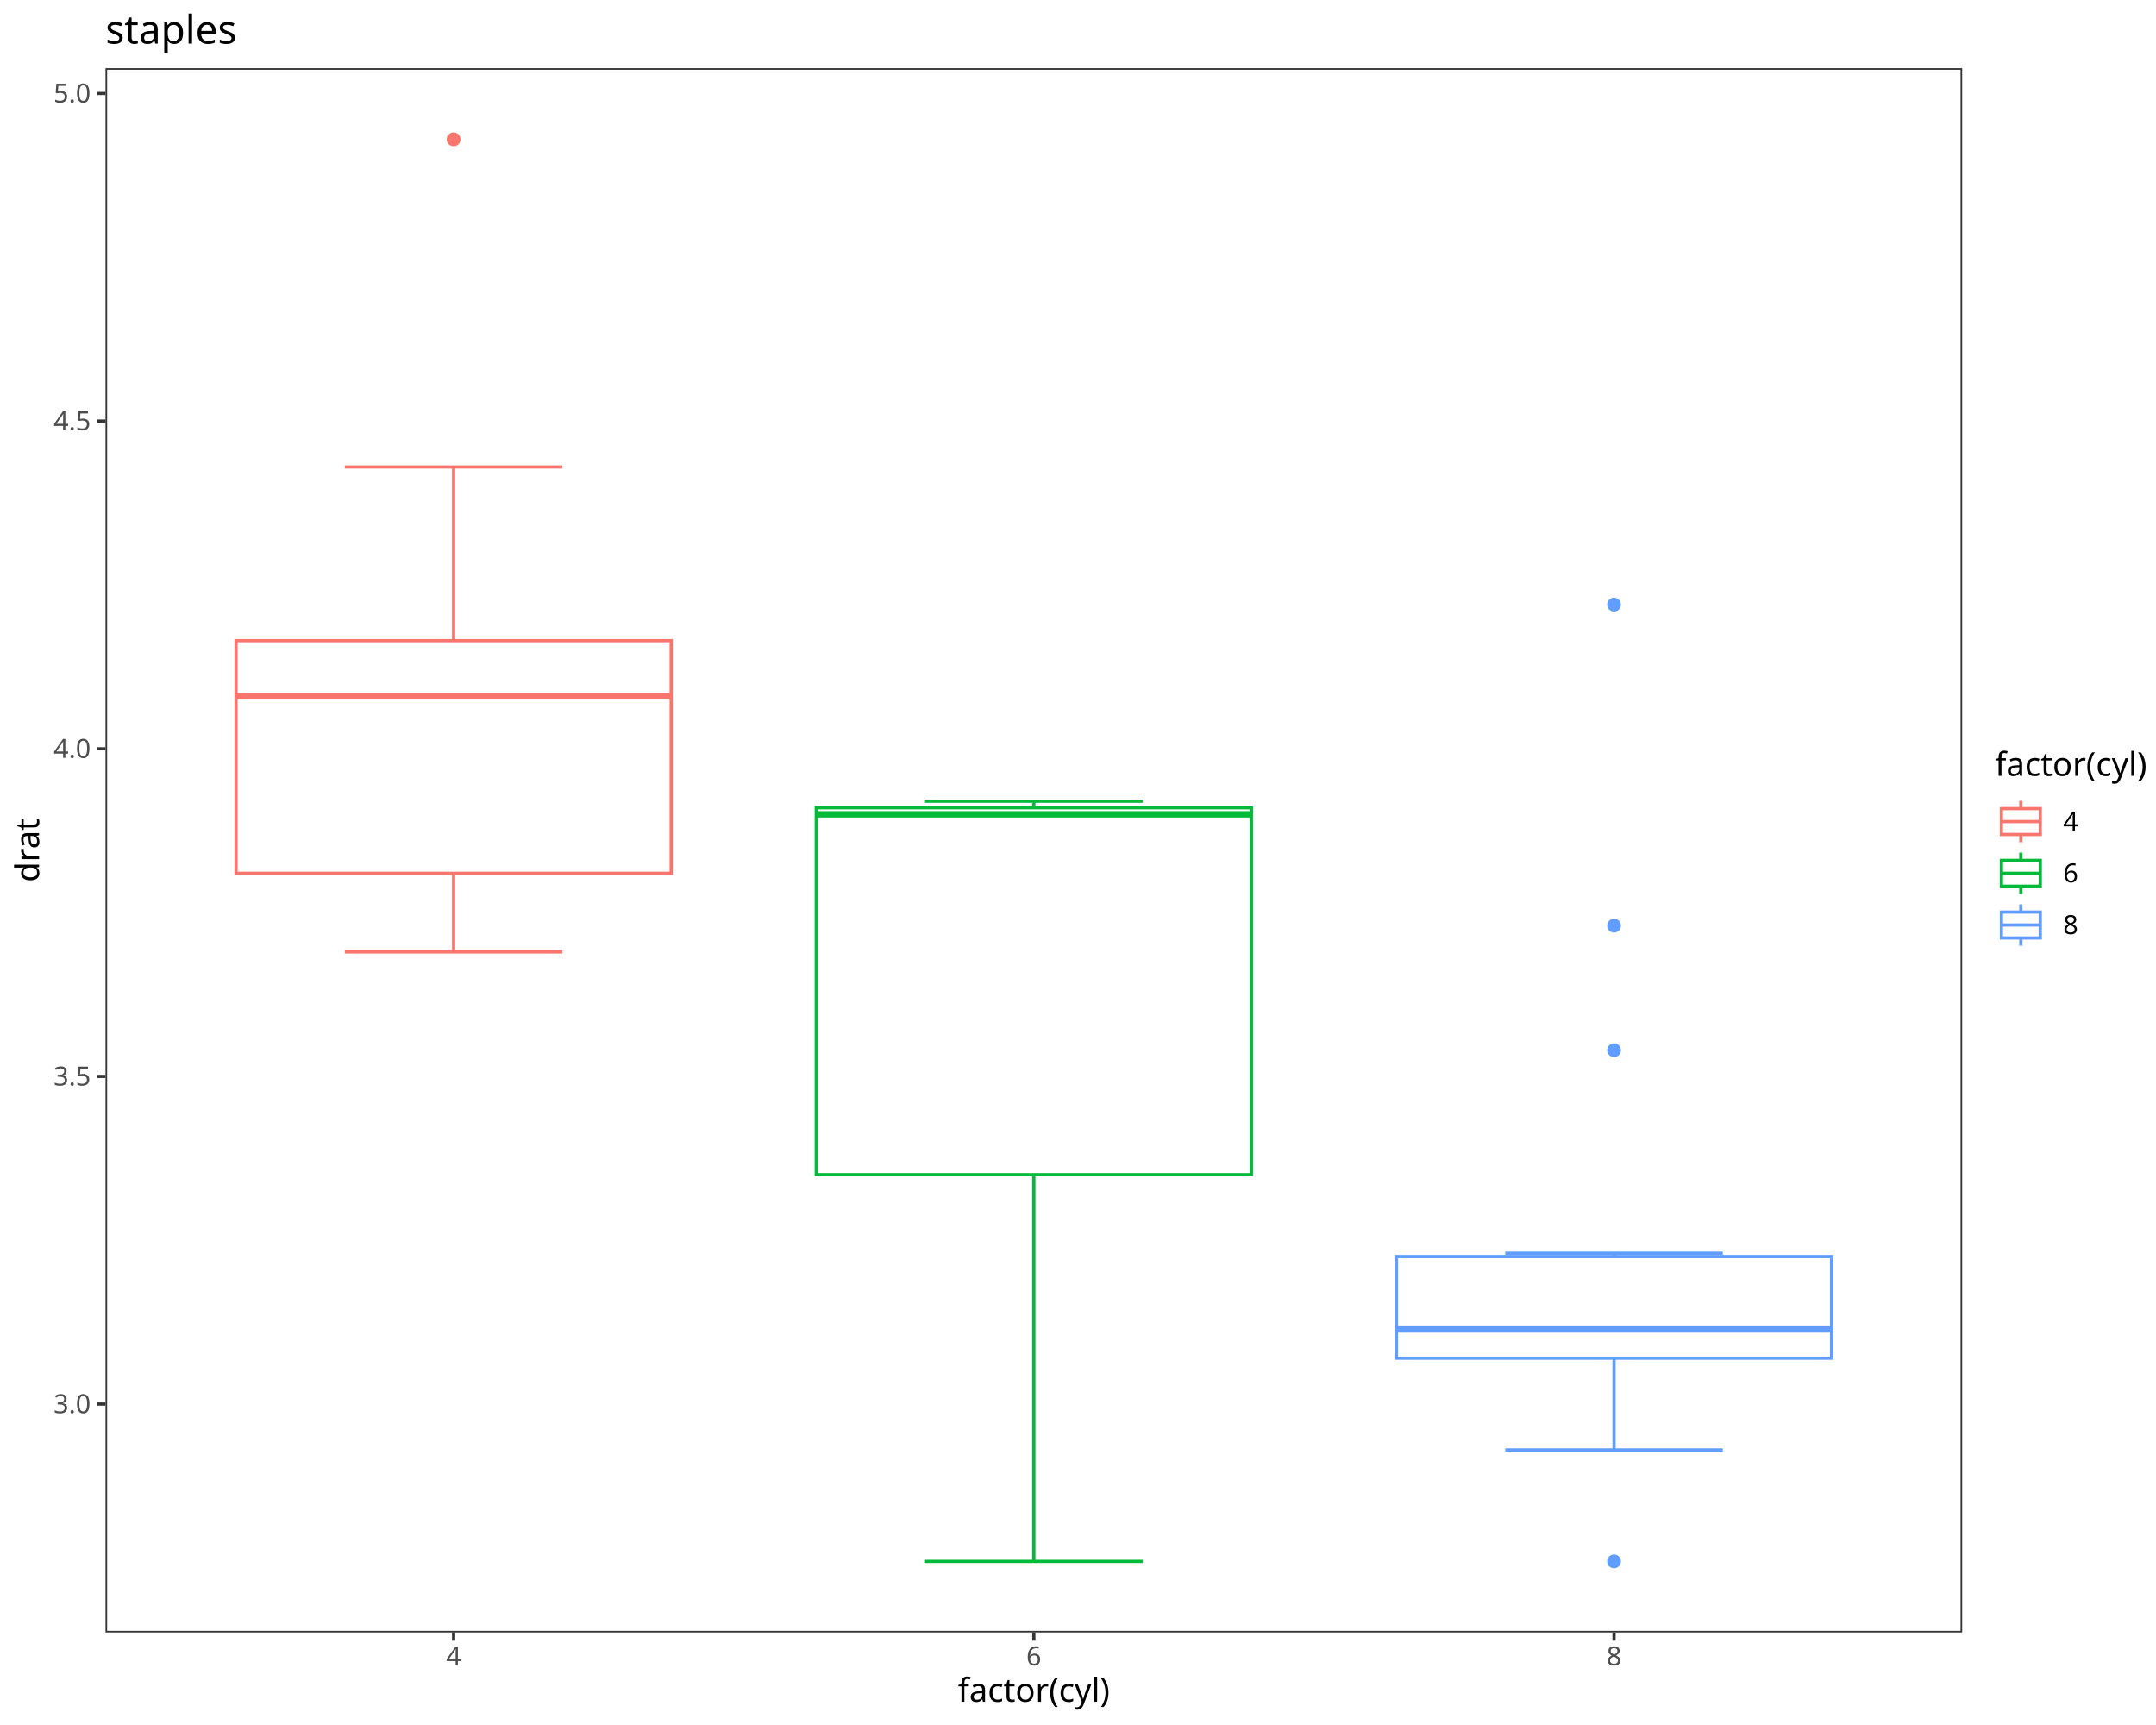
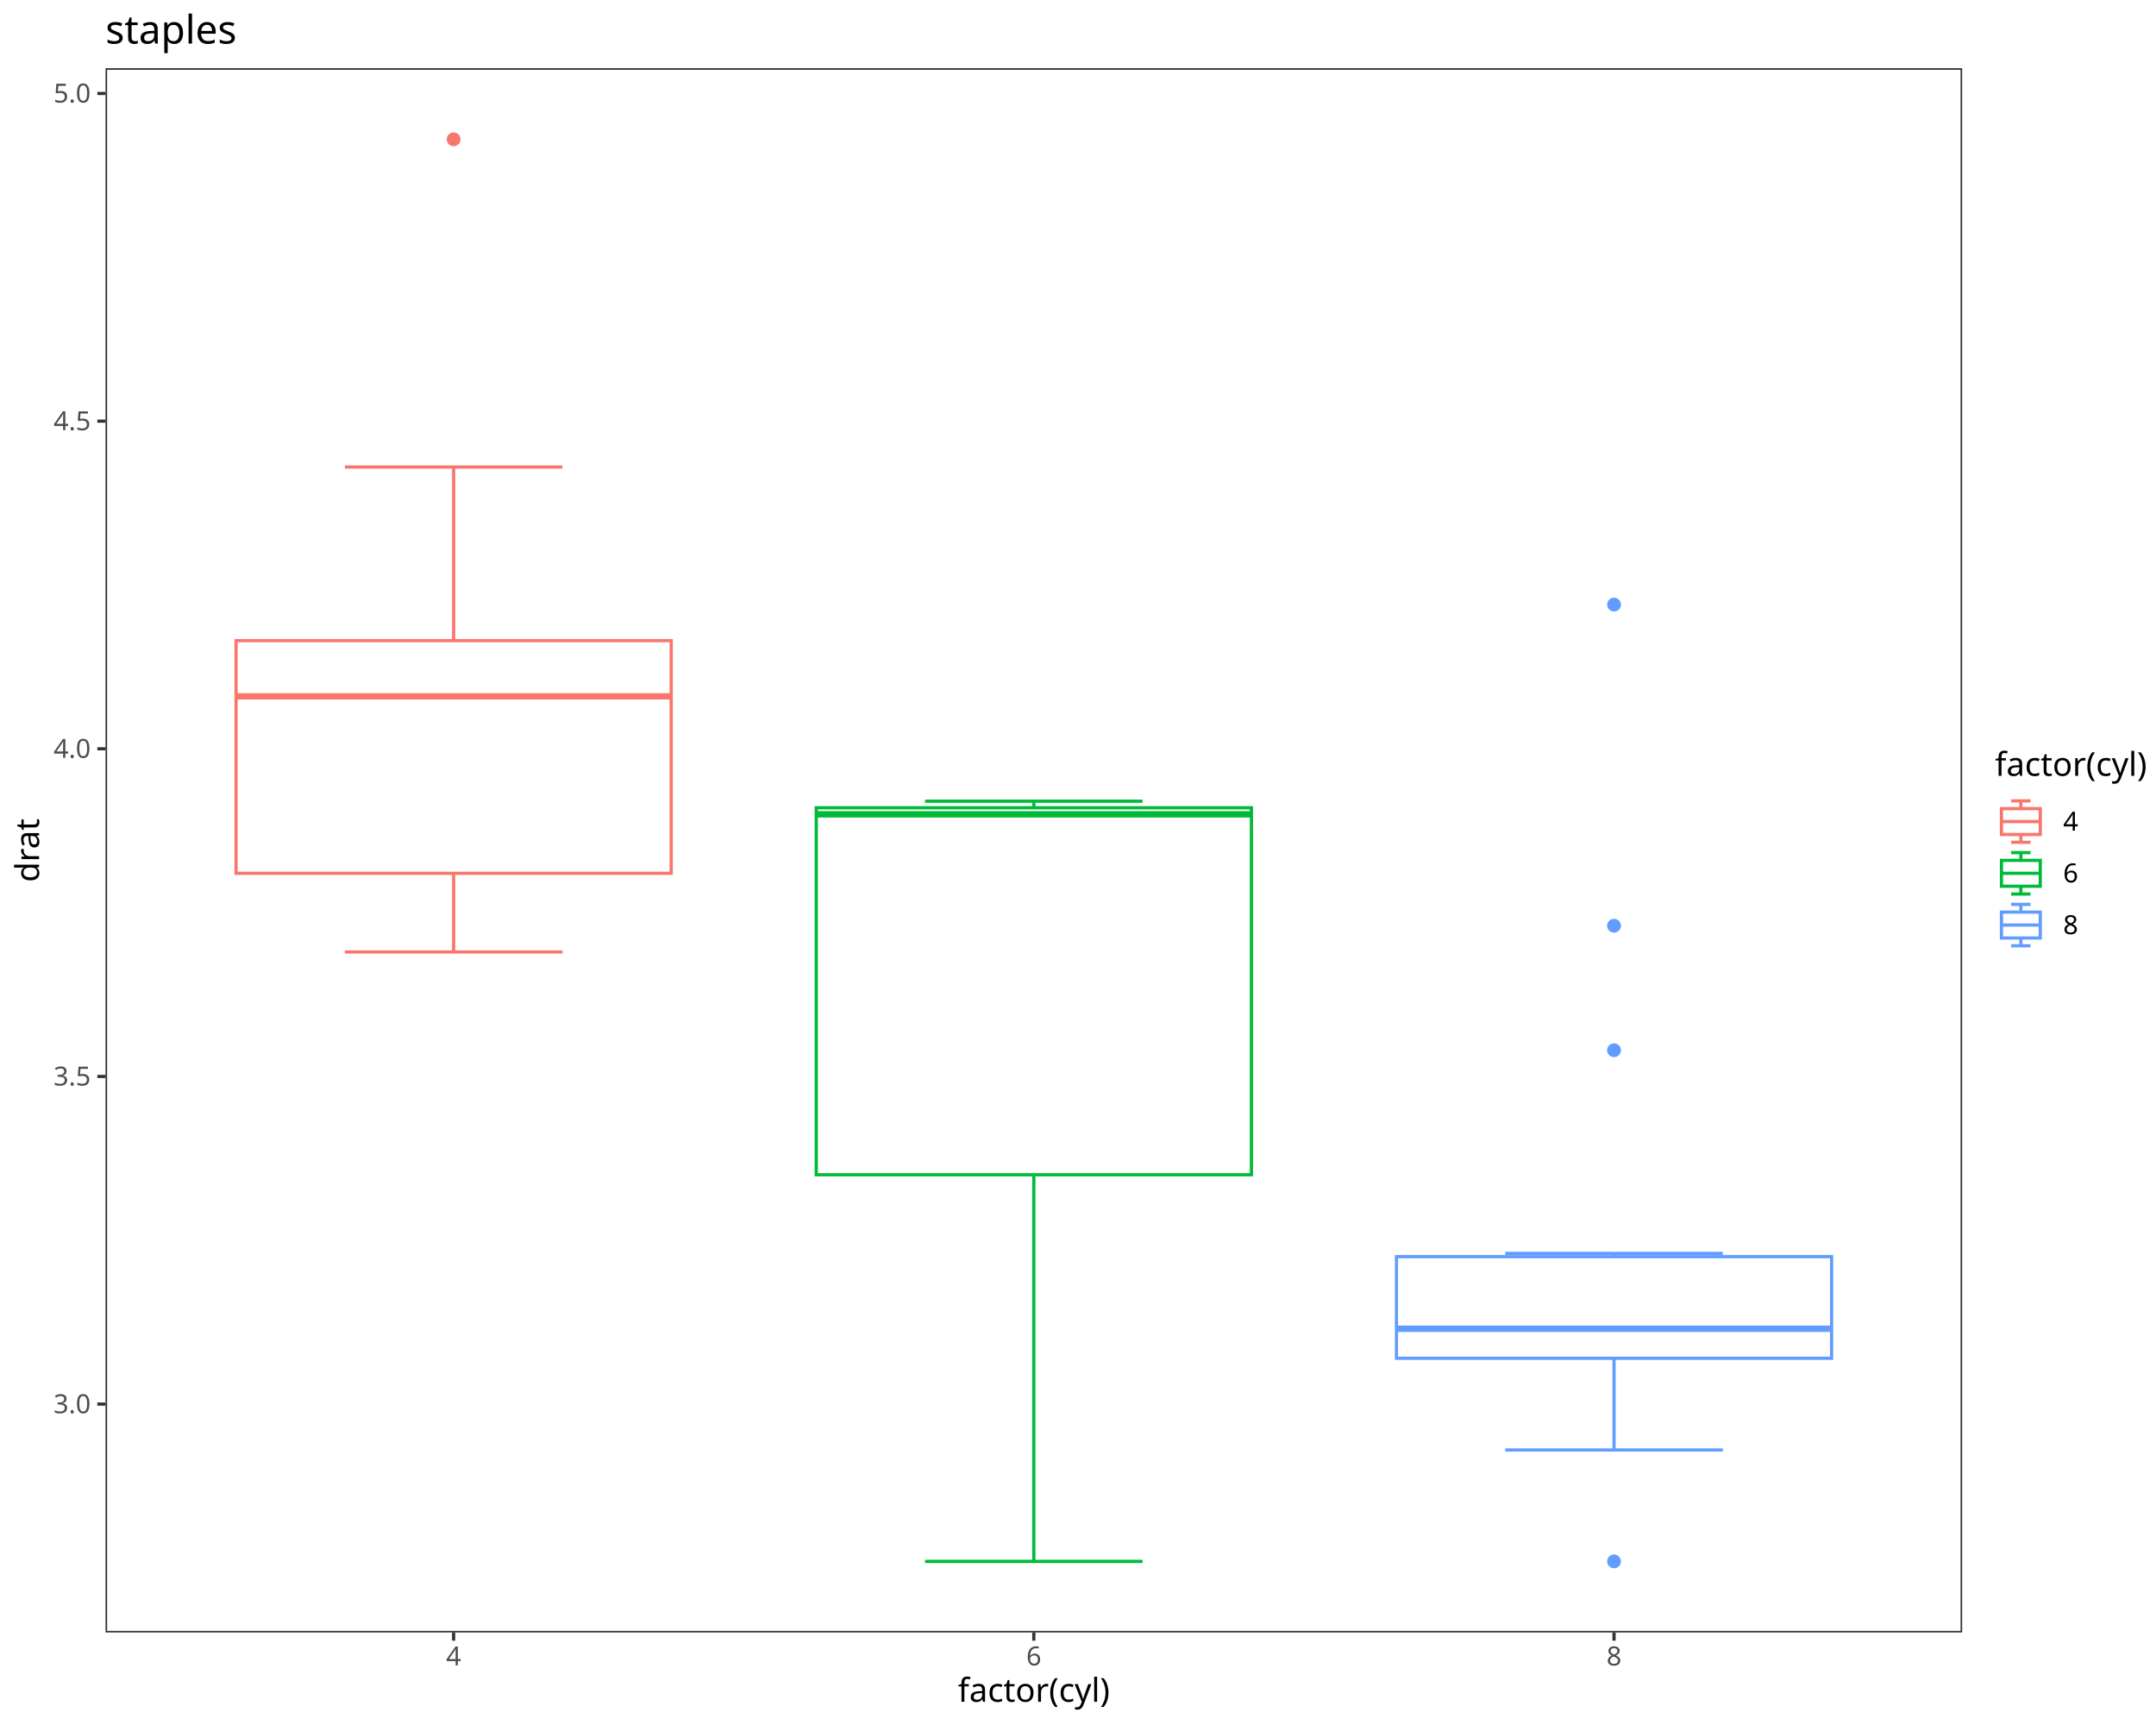
<svg xmlns="http://www.w3.org/2000/svg" class="svglite" data-engine-version="2.0" width="720.00pt" height="576.00pt" viewBox="0 0 720.00 576.00">
  <defs>
    <style type="text/css">
    .svglite line, .svglite polyline, .svglite polygon, .svglite path, .svglite rect, .svglite circle {
      fill: none;
      stroke: #000000;
      stroke-linecap: round;
      stroke-linejoin: round;
      stroke-miterlimit: 10.00;
    }
  </style>
  </defs>
  <rect width="100%" height="100%" style="stroke: none; fill: #FFFFFF;" />
  <defs>
    <clipPath id="cpMC4wMHw3MjAuMDB8MC4wMHw1NzYuMDA=">
      <rect x="0.00" y="0.00" width="720.00" height="576.00" />
    </clipPath>
  </defs>
  <g clip-path="url(#cpMC4wMHw3MjAuMDB8MC4wMHw1NzYuMDA=)">
    <rect x="0.00" y="0.00" width="720.00" height="576.00" style="stroke-width: 1.07; stroke: #FFFFFF; fill: #FFFFFF;" />
  </g>
  <defs>
    <clipPath id="cpMzUuMjR8NjU1LjI3fDIyLjc4fDU0NS4xMQ==">
      <rect x="35.24" y="22.78" width="620.03" height="522.33" />
    </clipPath>
  </defs>
  <g clip-path="url(#cpMzUuMjR8NjU1LjI3fDIyLjc4fDU0NS4xMQ==)">
    <rect x="35.24" y="22.78" width="620.03" height="522.33" style="stroke-width: 1.07; stroke: none; fill: #FFFFFF;" />
    <circle cx="151.49" cy="46.53" r="1.95" style="stroke-width: 0.71; stroke: #F8766D; fill: #F8766D;" />
    <line x1="115.16" y1="155.94" x2="187.82" y2="155.94" style="stroke-width: 1.07; stroke: #F8766D; stroke-linecap: butt;" />
    <line x1="115.16" y1="317.87" x2="187.82" y2="317.87" style="stroke-width: 1.07; stroke: #F8766D; stroke-linecap: butt;" />
    <line x1="151.49" y1="213.92" x2="151.49" y2="155.94" style="stroke-width: 1.07; stroke: #F8766D; stroke-linecap: butt;" />
    <line x1="151.49" y1="291.61" x2="151.49" y2="317.87" style="stroke-width: 1.07; stroke: #F8766D; stroke-linecap: butt;" />
    <polygon points="78.83,213.92 78.83,291.61 224.15,291.61 224.15,213.92 78.83,213.92 " style="stroke-width: 1.07; stroke: #F8766D; stroke-linecap: butt; stroke-linejoin: miter; fill: #FFFFFF;" />
    <line x1="78.83" y1="232.52" x2="224.15" y2="232.52" style="stroke-width: 2.13; stroke: #F8766D; stroke-linecap: butt; stroke-linejoin: miter;" />
    <line x1="308.92" y1="267.54" x2="381.58" y2="267.54" style="stroke-width: 1.07; stroke: #00BA38; stroke-linecap: butt;" />
    <line x1="308.92" y1="521.37" x2="381.58" y2="521.37" style="stroke-width: 1.07; stroke: #00BA38; stroke-linecap: butt;" />
    <line x1="345.25" y1="269.72" x2="345.25" y2="267.54" style="stroke-width: 1.07; stroke: #00BA38; stroke-linecap: butt;" />
    <line x1="345.25" y1="392.27" x2="345.25" y2="521.37" style="stroke-width: 1.07; stroke: #00BA38; stroke-linecap: butt;" />
    <polygon points="272.59,269.72 272.59,392.27 417.91,392.27 417.91,269.72 272.59,269.72 " style="stroke-width: 1.07; stroke: #00BA38; stroke-linecap: butt; stroke-linejoin: miter; fill: #FFFFFF;" />
    <line x1="272.59" y1="271.91" x2="417.91" y2="271.91" style="stroke-width: 2.13; stroke: #00BA38; stroke-linecap: butt; stroke-linejoin: miter;" />
    <circle cx="539.01" cy="521.37" r="1.95" style="stroke-width: 0.71; stroke: #619CFF; fill: #619CFF;" />
    <circle cx="539.01" cy="309.11" r="1.95" style="stroke-width: 0.71; stroke: #619CFF; fill: #619CFF;" />
    <circle cx="539.01" cy="201.89" r="1.95" style="stroke-width: 0.71; stroke: #619CFF; fill: #619CFF;" />
    <circle cx="539.01" cy="350.69" r="1.95" style="stroke-width: 0.71; stroke: #619CFF; fill: #619CFF;" />
    <line x1="502.68" y1="418.52" x2="575.34" y2="418.52" style="stroke-width: 1.07; stroke: #619CFF; stroke-linecap: butt;" />
    <line x1="502.68" y1="484.17" x2="575.34" y2="484.17" style="stroke-width: 1.07; stroke: #619CFF; stroke-linecap: butt;" />
    <line x1="539.01" y1="419.62" x2="539.01" y2="418.52" style="stroke-width: 1.07; stroke: #619CFF; stroke-linecap: butt;" />
    <line x1="539.01" y1="453.54" x2="539.01" y2="484.17" style="stroke-width: 1.07; stroke: #619CFF; stroke-linecap: butt;" />
    <polygon points="466.35,419.62 466.35,453.54 611.67,453.54 611.67,419.62 466.35,419.62 " style="stroke-width: 1.07; stroke: #619CFF; stroke-linecap: butt; stroke-linejoin: miter; fill: #FFFFFF;" />
    <line x1="466.35" y1="443.69" x2="611.67" y2="443.69" style="stroke-width: 2.13; stroke: #619CFF; stroke-linecap: butt; stroke-linejoin: miter;" />
    <rect x="35.24" y="22.78" width="620.03" height="522.33" style="stroke-width: 1.07; stroke: #333333;" />
  </g>
  <g clip-path="url(#cpMC4wMHw3MjAuMDB8MC4wMHw1NzYuMDA=)">
    <text x="30.31" y="471.88" text-anchor="end" style="font-size: 8.80px; fill: #4D4D4D; font-family: sans;" textLength="12.23px" lengthAdjust="spacingAndGlyphs">3.0</text>
    <text x="30.31" y="362.47" text-anchor="end" style="font-size: 8.80px; fill: #4D4D4D; font-family: sans;" textLength="12.23px" lengthAdjust="spacingAndGlyphs">3.5</text>
    <text x="30.31" y="253.06" text-anchor="end" style="font-size: 8.80px; fill: #4D4D4D; font-family: sans;" textLength="12.23px" lengthAdjust="spacingAndGlyphs">4.0</text>
    <text x="30.31" y="143.65" text-anchor="end" style="font-size: 8.80px; fill: #4D4D4D; font-family: sans;" textLength="12.23px" lengthAdjust="spacingAndGlyphs">4.5</text>
    <text x="30.31" y="34.24" text-anchor="end" style="font-size: 8.80px; fill: #4D4D4D; font-family: sans;" textLength="12.23px" lengthAdjust="spacingAndGlyphs">5.0</text>
    <polyline points="32.50,468.85 35.24,468.85 " style="stroke-width: 1.07; stroke: #333333; stroke-linecap: butt;" />
    <polyline points="32.50,359.44 35.24,359.44 " style="stroke-width: 1.07; stroke: #333333; stroke-linecap: butt;" />
    <polyline points="32.50,250.03 35.24,250.03 " style="stroke-width: 1.07; stroke: #333333; stroke-linecap: butt;" />
    <polyline points="32.50,140.62 35.24,140.62 " style="stroke-width: 1.07; stroke: #333333; stroke-linecap: butt;" />
    <polyline points="32.50,31.21 35.24,31.21 " style="stroke-width: 1.07; stroke: #333333; stroke-linecap: butt;" />
    <polyline points="151.49,547.85 151.49,545.11 " style="stroke-width: 1.07; stroke: #333333; stroke-linecap: butt;" />
    <polyline points="345.25,547.85 345.25,545.11 " style="stroke-width: 1.07; stroke: #333333; stroke-linecap: butt;" />
    <polyline points="539.01,547.85 539.01,545.11 " style="stroke-width: 1.07; stroke: #333333; stroke-linecap: butt;" />
    <text x="151.49" y="556.10" text-anchor="middle" style="font-size: 8.80px; fill: #4D4D4D; font-family: sans;" textLength="4.89px" lengthAdjust="spacingAndGlyphs">4</text>
    <text x="345.25" y="556.10" text-anchor="middle" style="font-size: 8.80px; fill: #4D4D4D; font-family: sans;" textLength="4.89px" lengthAdjust="spacingAndGlyphs">6</text>
    <text x="539.01" y="556.10" text-anchor="middle" style="font-size: 8.80px; fill: #4D4D4D; font-family: sans;" textLength="4.89px" lengthAdjust="spacingAndGlyphs">8</text>
    <text x="345.25" y="568.24" text-anchor="middle" style="font-size: 11.00px; font-family: sans;" textLength="48.29px" lengthAdjust="spacingAndGlyphs">factor(cyl)</text>
    <text transform="translate(13.05,283.95) rotate(-90)" text-anchor="middle" style="font-size: 11.00px; font-family: sans;" textLength="18.96px" lengthAdjust="spacingAndGlyphs">drat</text>
    <rect x="666.23" y="250.36" width="48.29" height="67.17" style="stroke-width: 1.07; stroke: none; fill: #FFFFFF;" />
    <text x="666.23" y="259.07" style="font-size: 11.00px; font-family: sans;" textLength="48.29px" lengthAdjust="spacingAndGlyphs">factor(cyl)</text>
    <rect x="666.23" y="265.69" width="17.28" height="17.28" style="stroke-width: 1.07; stroke: none; fill: #FFFFFF;" />
    <polyline points="674.87,281.25 674.87,278.65 " style="stroke-width: 1.07; stroke: #F8766D; stroke-linecap: butt; stroke-linejoin: miter;" />
    <polyline points="674.87,270.01 674.87,267.42 " style="stroke-width: 1.07; stroke: #F8766D; stroke-linecap: butt; stroke-linejoin: miter;" />
    <rect x="668.39" y="270.01" width="12.96" height="8.64" style="stroke-width: 1.07; stroke: #F8766D; stroke-linecap: butt; stroke-linejoin: miter; fill: #FFFFFF;" />
    <polyline points="668.39,274.33 681.35,274.33 " style="stroke-width: 1.07; stroke: #F8766D; stroke-linecap: butt; stroke-linejoin: miter;" />
+     <polyline points="678.11,281.25 671.63,281.25 " style="stroke-width: 1.07; stroke: #F8766D; stroke-linecap: butt; stroke-linejoin: miter;" />
+     <polyline points="678.11,267.42 671.63,267.42 " style="stroke-width: 1.07; stroke: #F8766D; stroke-linecap: butt; stroke-linejoin: miter;" />
    <rect x="666.23" y="282.97" width="17.28" height="17.28" style="stroke-width: 1.07; stroke: none; fill: #FFFFFF;" />
    <polyline points="674.87,298.53 674.87,295.93 " style="stroke-width: 1.07; stroke: #00BA38; stroke-linecap: butt; stroke-linejoin: miter;" />
    <polyline points="674.87,287.29 674.87,284.70 " style="stroke-width: 1.07; stroke: #00BA38; stroke-linecap: butt; stroke-linejoin: miter;" />
    <rect x="668.39" y="287.29" width="12.96" height="8.64" style="stroke-width: 1.07; stroke: #00BA38; stroke-linecap: butt; stroke-linejoin: miter; fill: #FFFFFF;" />
    <polyline points="668.39,291.61 681.35,291.61 " style="stroke-width: 1.07; stroke: #00BA38; stroke-linecap: butt; stroke-linejoin: miter;" />
+     <polyline points="678.11,298.53 671.63,298.53 " style="stroke-width: 1.07; stroke: #00BA38; stroke-linecap: butt; stroke-linejoin: miter;" />
+     <polyline points="678.11,284.70 671.63,284.70 " style="stroke-width: 1.07; stroke: #00BA38; stroke-linecap: butt; stroke-linejoin: miter;" />
    <rect x="666.23" y="300.25" width="17.28" height="17.28" style="stroke-width: 1.07; stroke: none; fill: #FFFFFF;" />
    <polyline points="674.87,315.81 674.87,313.21 " style="stroke-width: 1.07; stroke: #619CFF; stroke-linecap: butt; stroke-linejoin: miter;" />
    <polyline points="674.87,304.57 674.87,301.98 " style="stroke-width: 1.07; stroke: #619CFF; stroke-linecap: butt; stroke-linejoin: miter;" />
    <rect x="668.39" y="304.57" width="12.96" height="8.64" style="stroke-width: 1.07; stroke: #619CFF; stroke-linecap: butt; stroke-linejoin: miter; fill: #FFFFFF;" />
    <polyline points="668.39,308.89 681.35,308.89 " style="stroke-width: 1.07; stroke: #619CFF; stroke-linecap: butt; stroke-linejoin: miter;" />
+     <polyline points="678.11,315.81 671.63,315.81 " style="stroke-width: 1.07; stroke: #619CFF; stroke-linecap: butt; stroke-linejoin: miter;" />
+     <polyline points="678.11,301.98 671.63,301.98 " style="stroke-width: 1.07; stroke: #619CFF; stroke-linecap: butt; stroke-linejoin: miter;" />
    <text x="688.99" y="277.36" style="font-size: 8.80px; font-family: sans;" textLength="4.89px" lengthAdjust="spacingAndGlyphs">4</text>
    <text x="688.99" y="294.64" style="font-size: 8.80px; font-family: sans;" textLength="4.89px" lengthAdjust="spacingAndGlyphs">6</text>
    <text x="688.99" y="311.92" style="font-size: 8.80px; font-family: sans;" textLength="4.89px" lengthAdjust="spacingAndGlyphs">8</text>
    <text x="35.24" y="14.56" style="font-size: 13.20px; font-family: sans;" textLength="41.83px" lengthAdjust="spacingAndGlyphs">staples</text>
  </g>
</svg>
